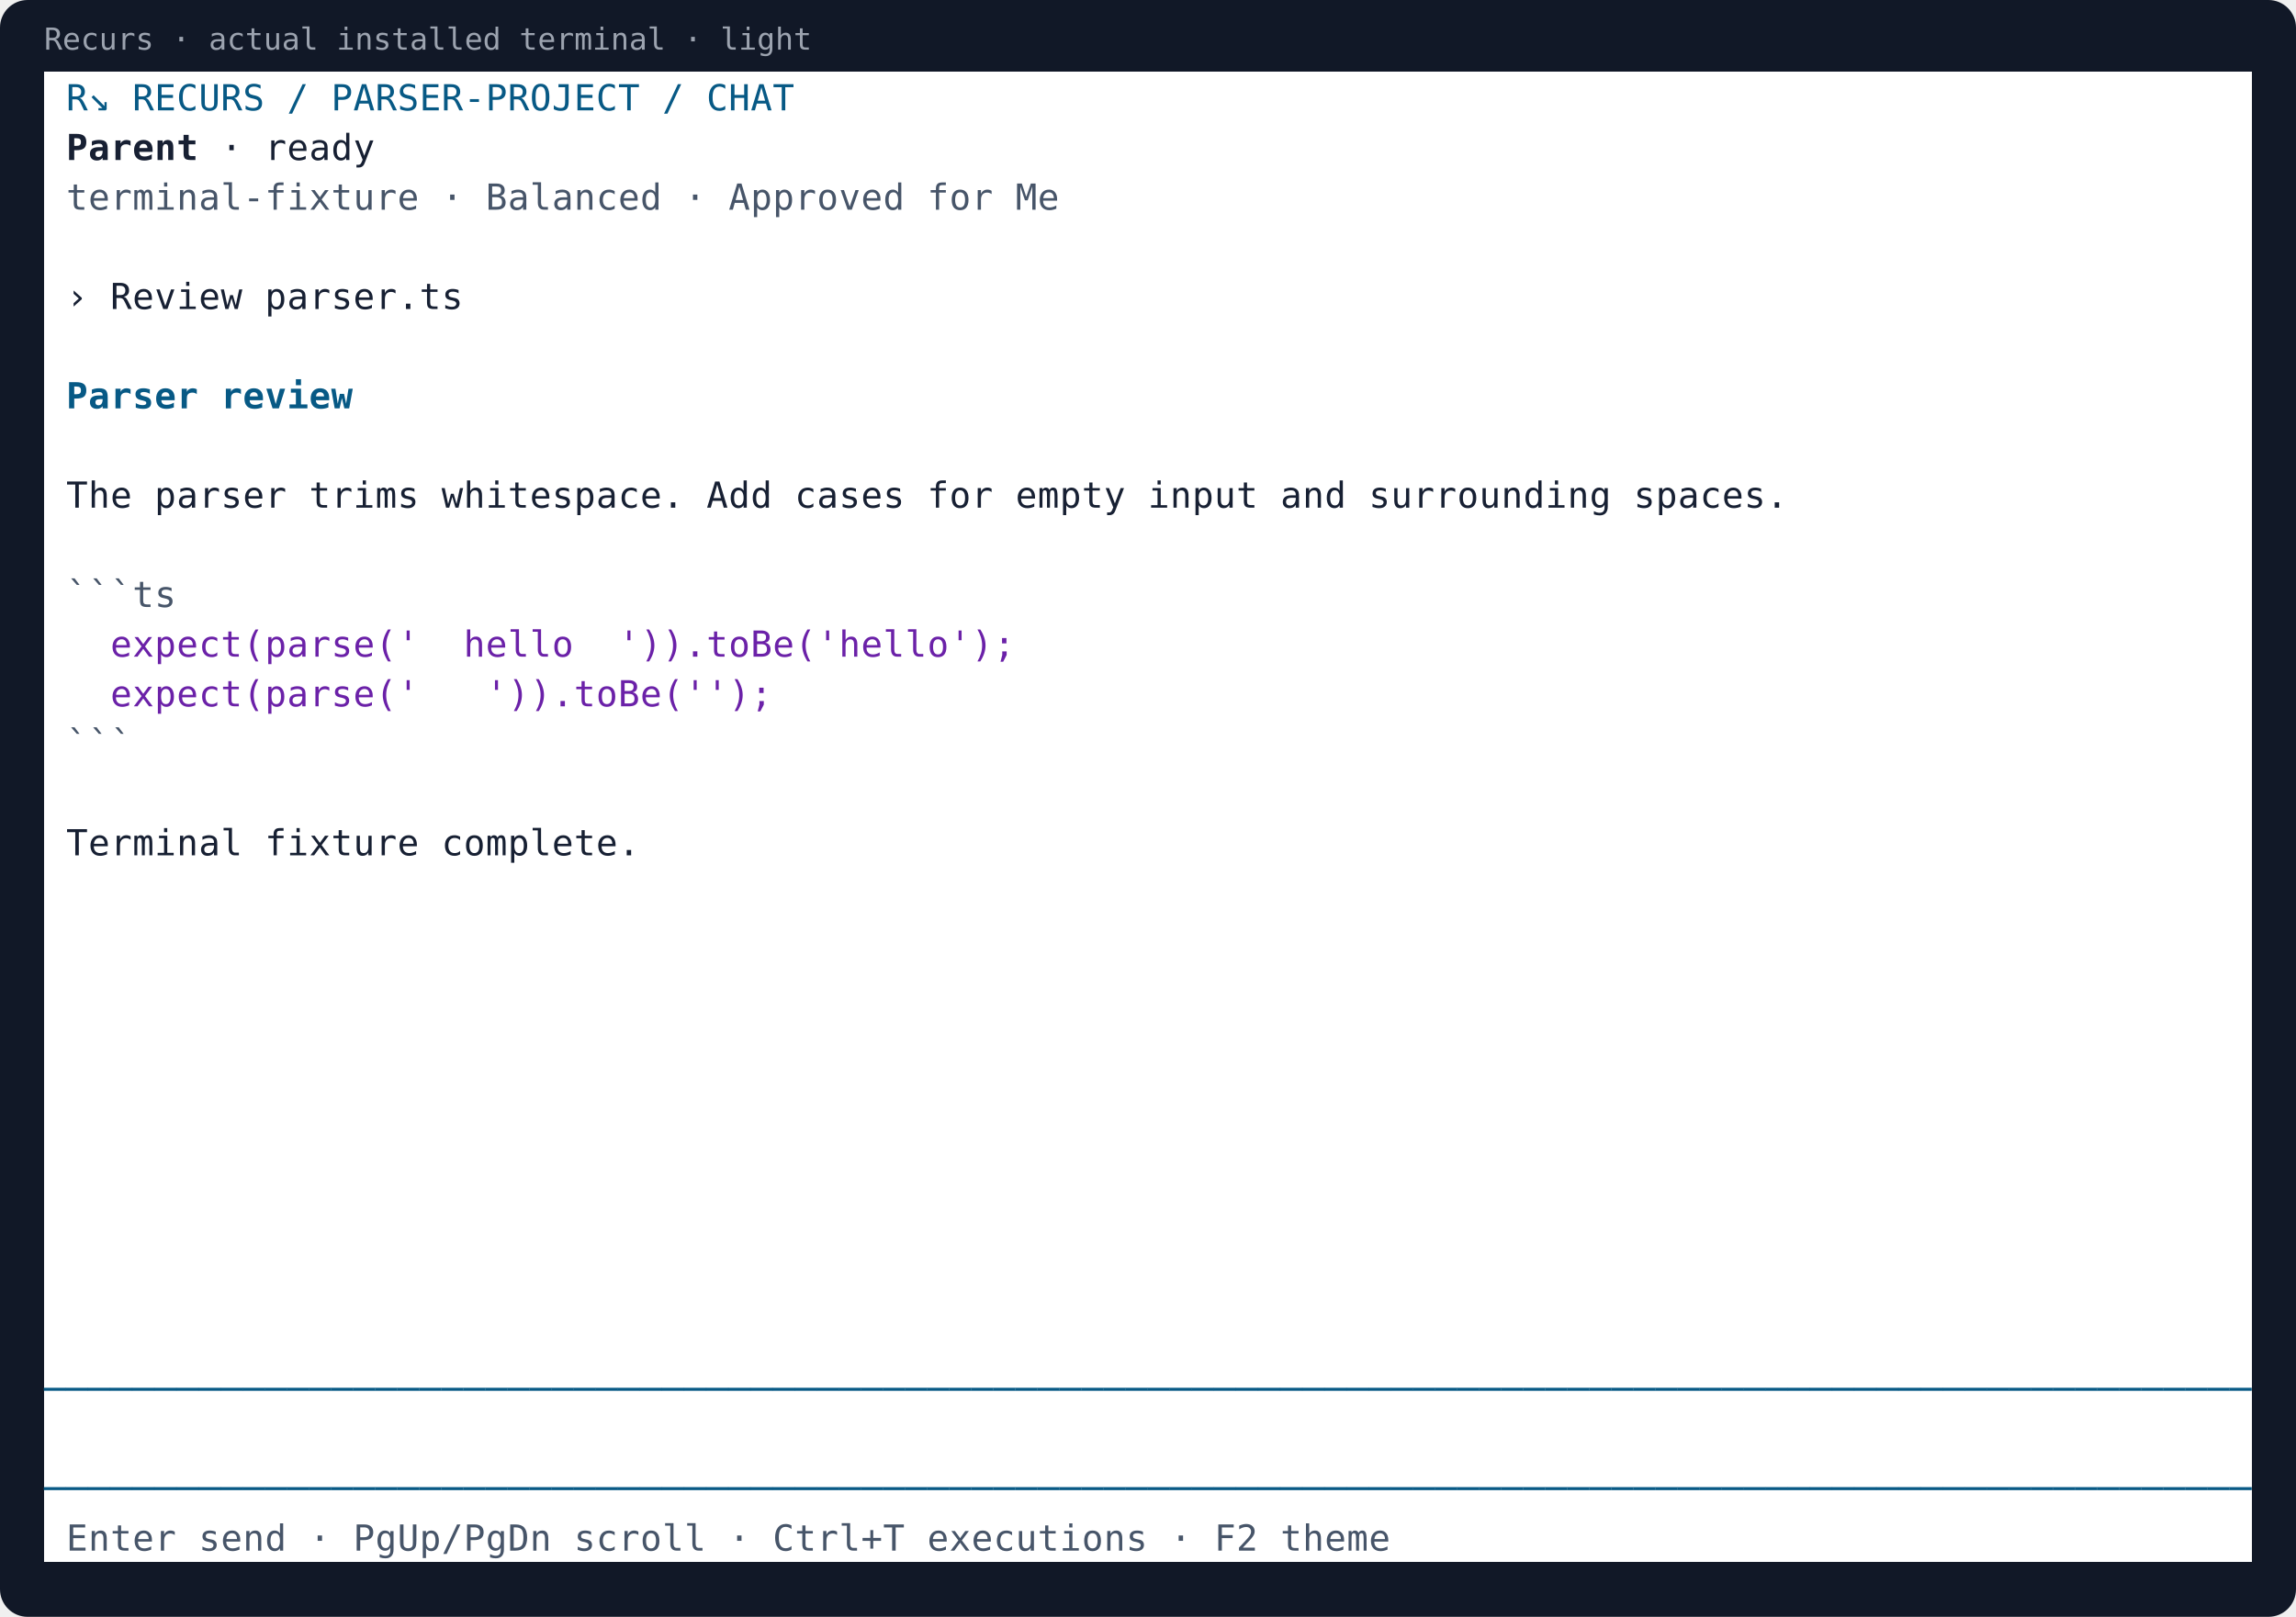
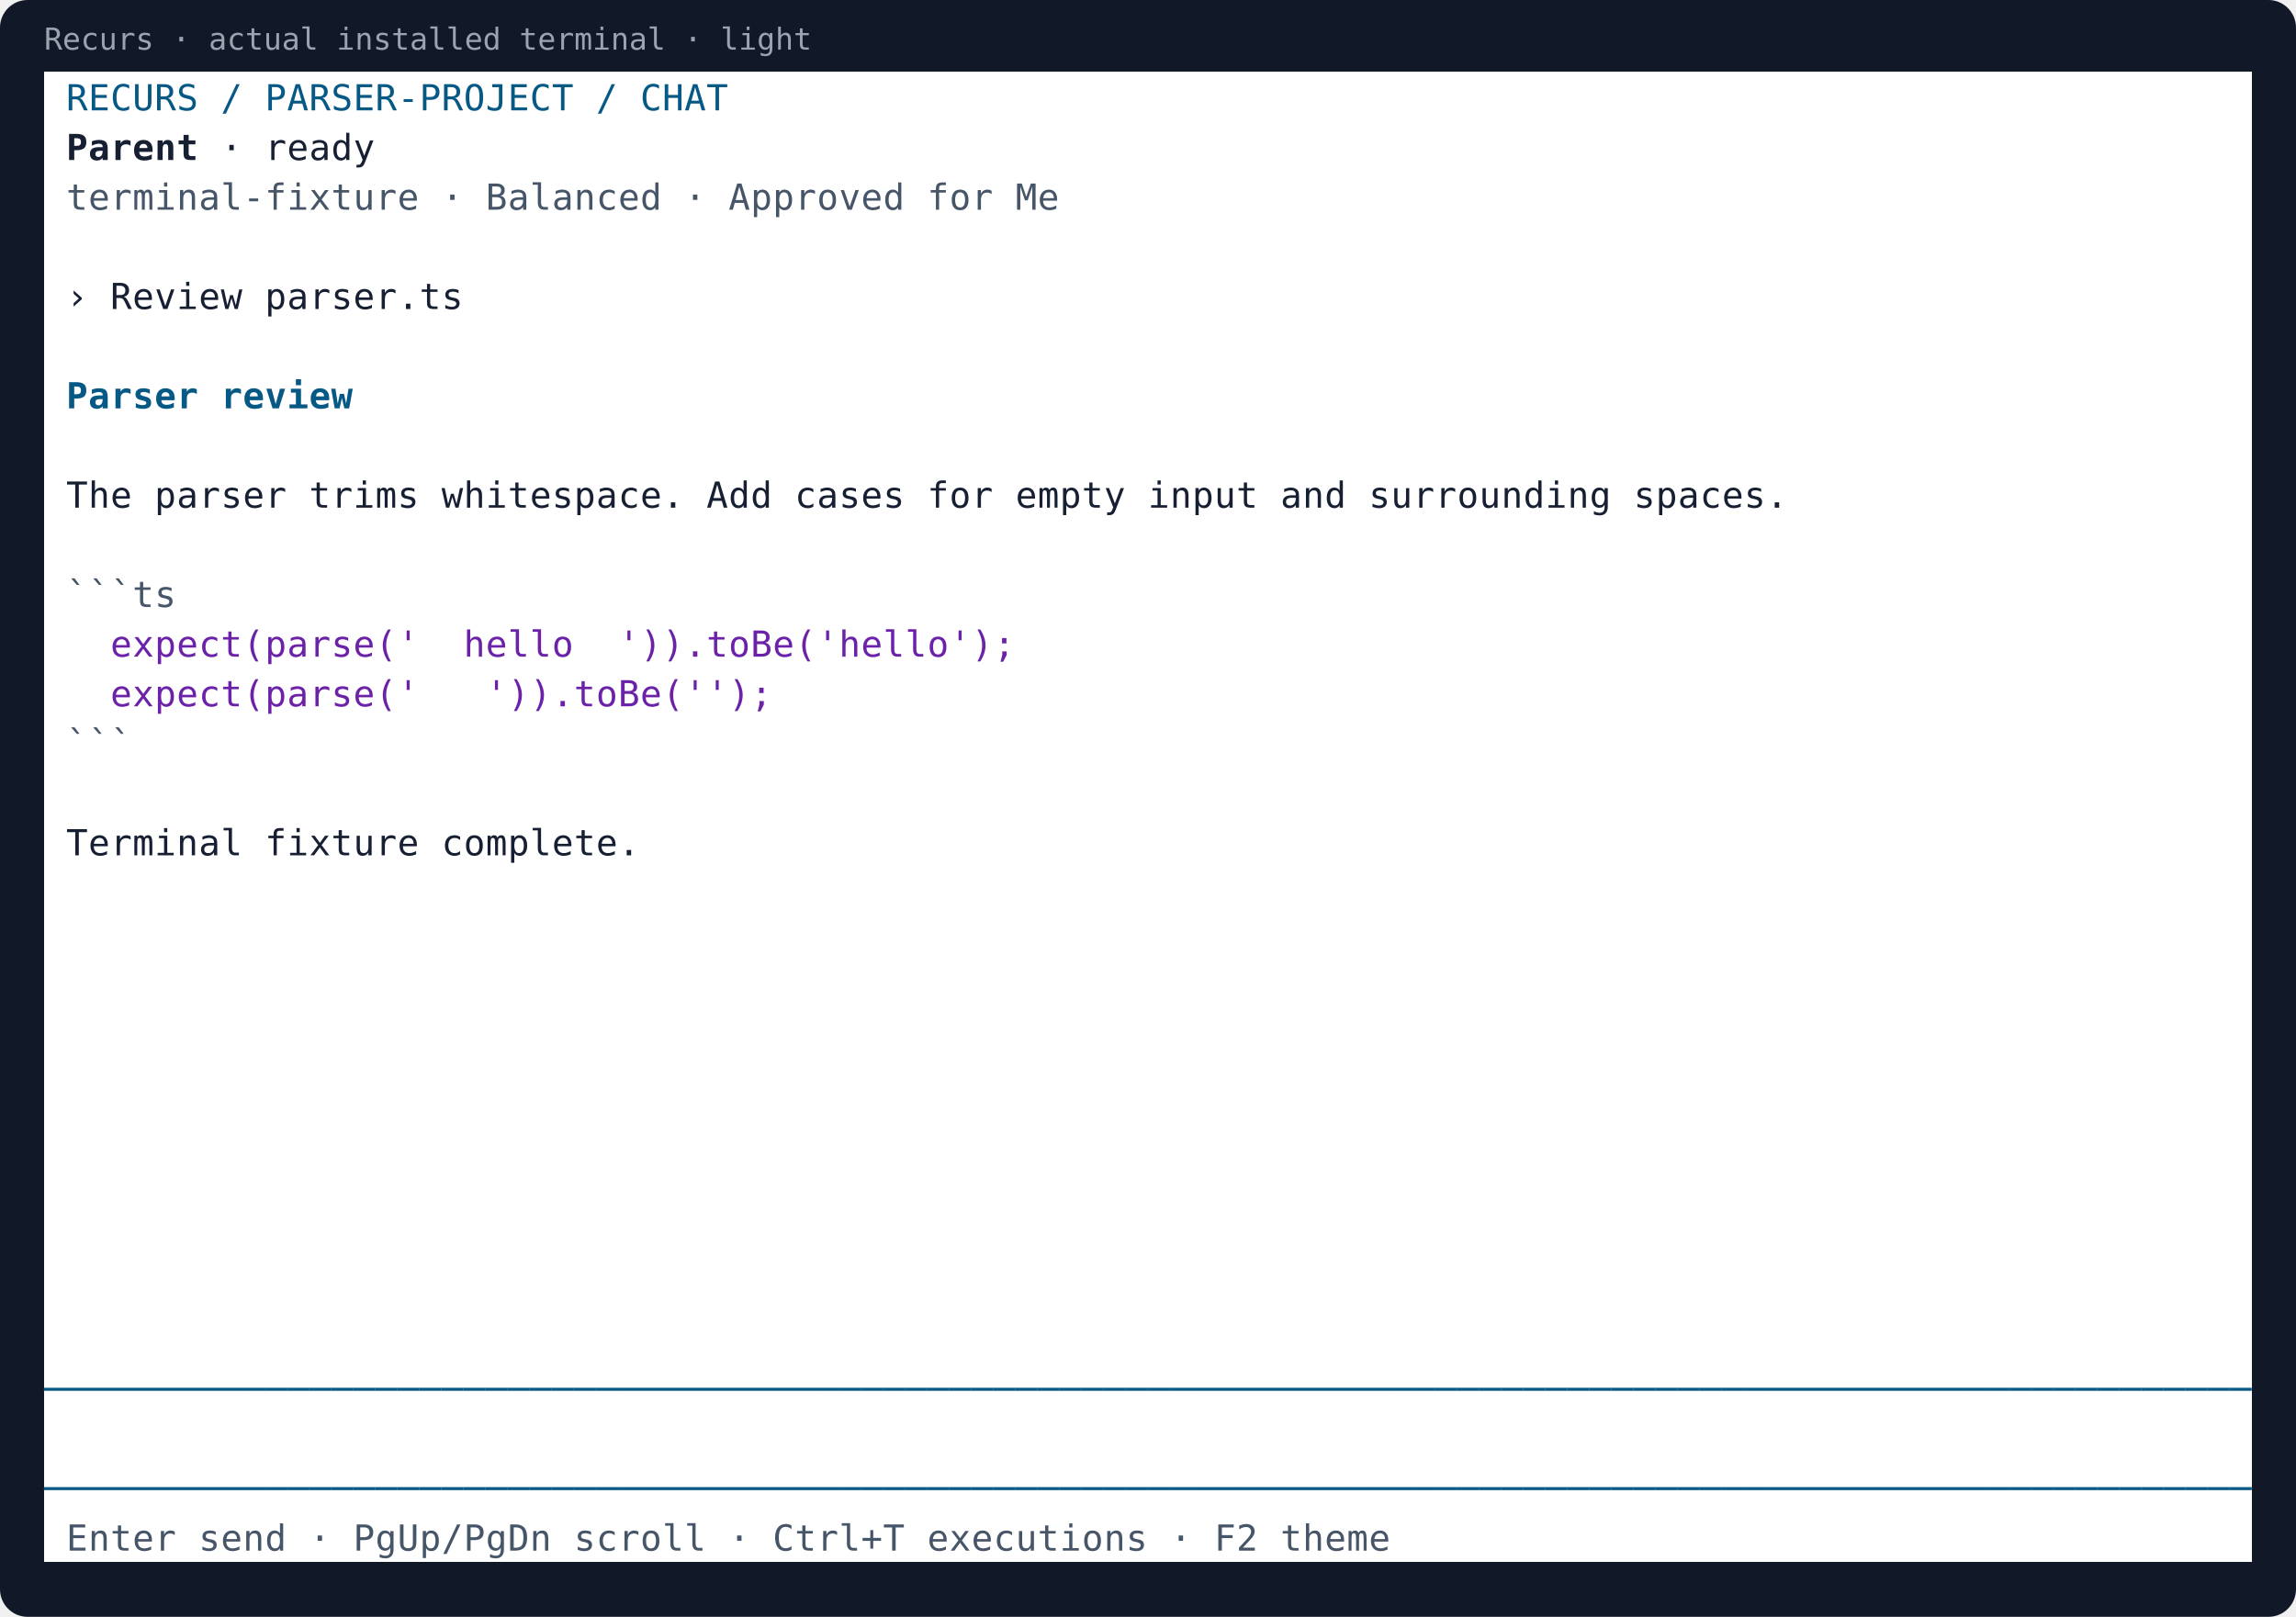
<svg xmlns="http://www.w3.org/2000/svg" width="832" height="586">
  <rect width="832" height="586" rx="10" fill="#111827" />
  <text x="16" y="18" fill="#9ca3af" font-family="monospace" font-size="11">Recurs · actual installed terminal · light</text>
  <g shape-rendering="crispEdges">
    <rect x="16" y="26" width="800" height="18" fill="#ffffff" />
    <rect x="16" y="44" width="800" height="18" fill="#ffffff" />
    <rect x="16" y="62" width="800" height="18" fill="#ffffff" />
    <rect x="16" y="80" width="800" height="18" fill="#ffffff" />
    <rect x="16" y="98" width="800" height="18" fill="#ffffff" />
    <rect x="16" y="116" width="800" height="18" fill="#ffffff" />
    <rect x="16" y="134" width="800" height="18" fill="#ffffff" />
    <rect x="16" y="152" width="800" height="18" fill="#ffffff" />
    <rect x="16" y="170" width="800" height="18" fill="#ffffff" />
    <rect x="16" y="188" width="800" height="18" fill="#ffffff" />
    <rect x="16" y="206" width="800" height="18" fill="#ffffff" />
    <rect x="16" y="224" width="800" height="18" fill="#ffffff" />
    <rect x="16" y="242" width="800" height="18" fill="#ffffff" />
    <rect x="16" y="260" width="800" height="18" fill="#ffffff" />
    <rect x="16" y="278" width="800" height="18" fill="#ffffff" />
    <rect x="16" y="296" width="800" height="18" fill="#ffffff" />
    <rect x="16" y="314" width="800" height="18" fill="#ffffff" />
    <rect x="16" y="332" width="800" height="18" fill="#ffffff" />
    <rect x="16" y="350" width="800" height="18" fill="#ffffff" />
    <rect x="16" y="368" width="800" height="18" fill="#ffffff" />
    <rect x="16" y="386" width="800" height="18" fill="#ffffff" />
    <rect x="16" y="404" width="800" height="18" fill="#ffffff" />
    <rect x="16" y="422" width="800" height="18" fill="#ffffff" />
    <rect x="16" y="440" width="800" height="18" fill="#ffffff" />
    <rect x="16" y="458" width="800" height="18" fill="#ffffff" />
    <rect x="16" y="476" width="800" height="18" fill="#ffffff" />
    <rect x="16" y="494" width="800" height="18" fill="#ffffff" />
    <rect x="16" y="512" width="800" height="18" fill="#ffffff" />
    <rect x="16" y="530" width="800" height="18" fill="#ffffff" />
    <rect x="16" y="548" width="800" height="18" fill="#ffffff" />
  </g>
  <g font-family="monospace" font-size="13">
    <text x="24" y="40" fill="#075985">R</text>
-     <text x="32" y="40" fill="#075985">↘</text>
-     <text x="48" y="40" fill="#075985">R</text>
-     <text x="56" y="40" fill="#075985">E</text>
-     <text x="64" y="40" fill="#075985">C</text>
-     <text x="72" y="40" fill="#075985">U</text>
-     <text x="80" y="40" fill="#075985">R</text>
-     <text x="88" y="40" fill="#075985">S</text>
-     <text x="104" y="40" fill="#075985">/</text>
-     <text x="120" y="40" fill="#075985">P</text>
-     <text x="128" y="40" fill="#075985">A</text>
+     <text x="32" y="40" fill="#075985">E</text>
+     <text x="40" y="40" fill="#075985">C</text>
+     <text x="48" y="40" fill="#075985">U</text>
+     <text x="56" y="40" fill="#075985">R</text>
+     <text x="64" y="40" fill="#075985">S</text>
+     <text x="80" y="40" fill="#075985">/</text>
+     <text x="96" y="40" fill="#075985">P</text>
+     <text x="104" y="40" fill="#075985">A</text>
+     <text x="112" y="40" fill="#075985">R</text>
+     <text x="120" y="40" fill="#075985">S</text>
+     <text x="128" y="40" fill="#075985">E</text>
    <text x="136" y="40" fill="#075985">R</text>
-     <text x="144" y="40" fill="#075985">S</text>
-     <text x="152" y="40" fill="#075985">E</text>
+     <text x="144" y="40" fill="#075985">-</text>
+     <text x="152" y="40" fill="#075985">P</text>
    <text x="160" y="40" fill="#075985">R</text>
-     <text x="168" y="40" fill="#075985">-</text>
-     <text x="176" y="40" fill="#075985">P</text>
-     <text x="184" y="40" fill="#075985">R</text>
-     <text x="192" y="40" fill="#075985">O</text>
-     <text x="200" y="40" fill="#075985">J</text>
-     <text x="208" y="40" fill="#075985">E</text>
-     <text x="216" y="40" fill="#075985">C</text>
-     <text x="224" y="40" fill="#075985">T</text>
-     <text x="240" y="40" fill="#075985">/</text>
-     <text x="256" y="40" fill="#075985">C</text>
-     <text x="264" y="40" fill="#075985">H</text>
-     <text x="272" y="40" fill="#075985">A</text>
-     <text x="280" y="40" fill="#075985">T</text>
+     <text x="168" y="40" fill="#075985">O</text>
+     <text x="176" y="40" fill="#075985">J</text>
+     <text x="184" y="40" fill="#075985">E</text>
+     <text x="192" y="40" fill="#075985">C</text>
+     <text x="200" y="40" fill="#075985">T</text>
+     <text x="216" y="40" fill="#075985">/</text>
+     <text x="232" y="40" fill="#075985">C</text>
+     <text x="240" y="40" fill="#075985">H</text>
+     <text x="248" y="40" fill="#075985">A</text>
+     <text x="256" y="40" fill="#075985">T</text>
    <text x="24" y="58" fill="#172033" font-weight="bold">P</text>
    <text x="32" y="58" fill="#172033" font-weight="bold">a</text>
    <text x="40" y="58" fill="#172033" font-weight="bold">r</text>
    <text x="48" y="58" fill="#172033" font-weight="bold">e</text>
    <text x="56" y="58" fill="#172033" font-weight="bold">n</text>
    <text x="64" y="58" fill="#172033" font-weight="bold">t</text>
    <text x="80" y="58" fill="#172033">·</text>
    <text x="96" y="58" fill="#172033">r</text>
    <text x="104" y="58" fill="#172033">e</text>
    <text x="112" y="58" fill="#172033">a</text>
    <text x="120" y="58" fill="#172033">d</text>
    <text x="128" y="58" fill="#172033">y</text>
    <text x="24" y="76" fill="#475569">t</text>
    <text x="32" y="76" fill="#475569">e</text>
    <text x="40" y="76" fill="#475569">r</text>
    <text x="48" y="76" fill="#475569">m</text>
    <text x="56" y="76" fill="#475569">i</text>
    <text x="64" y="76" fill="#475569">n</text>
    <text x="72" y="76" fill="#475569">a</text>
    <text x="80" y="76" fill="#475569">l</text>
    <text x="88" y="76" fill="#475569">-</text>
    <text x="96" y="76" fill="#475569">f</text>
    <text x="104" y="76" fill="#475569">i</text>
    <text x="112" y="76" fill="#475569">x</text>
    <text x="120" y="76" fill="#475569">t</text>
    <text x="128" y="76" fill="#475569">u</text>
    <text x="136" y="76" fill="#475569">r</text>
    <text x="144" y="76" fill="#475569">e</text>
    <text x="160" y="76" fill="#475569">·</text>
    <text x="176" y="76" fill="#475569">B</text>
    <text x="184" y="76" fill="#475569">a</text>
    <text x="192" y="76" fill="#475569">l</text>
    <text x="200" y="76" fill="#475569">a</text>
    <text x="208" y="76" fill="#475569">n</text>
    <text x="216" y="76" fill="#475569">c</text>
    <text x="224" y="76" fill="#475569">e</text>
    <text x="232" y="76" fill="#475569">d</text>
    <text x="248" y="76" fill="#475569">·</text>
    <text x="264" y="76" fill="#475569">A</text>
    <text x="272" y="76" fill="#475569">p</text>
    <text x="280" y="76" fill="#475569">p</text>
    <text x="288" y="76" fill="#475569">r</text>
    <text x="296" y="76" fill="#475569">o</text>
    <text x="304" y="76" fill="#475569">v</text>
    <text x="312" y="76" fill="#475569">e</text>
    <text x="320" y="76" fill="#475569">d</text>
    <text x="336" y="76" fill="#475569">f</text>
    <text x="344" y="76" fill="#475569">o</text>
    <text x="352" y="76" fill="#475569">r</text>
    <text x="368" y="76" fill="#475569">M</text>
    <text x="376" y="76" fill="#475569">e</text>
    <text x="24" y="112" fill="#172033">›</text>
    <text x="40" y="112" fill="#172033">R</text>
    <text x="48" y="112" fill="#172033">e</text>
    <text x="56" y="112" fill="#172033">v</text>
    <text x="64" y="112" fill="#172033">i</text>
    <text x="72" y="112" fill="#172033">e</text>
    <text x="80" y="112" fill="#172033">w</text>
    <text x="96" y="112" fill="#172033">p</text>
    <text x="104" y="112" fill="#172033">a</text>
    <text x="112" y="112" fill="#172033">r</text>
    <text x="120" y="112" fill="#172033">s</text>
    <text x="128" y="112" fill="#172033">e</text>
    <text x="136" y="112" fill="#172033">r</text>
    <text x="144" y="112" fill="#172033">.</text>
    <text x="152" y="112" fill="#172033">t</text>
    <text x="160" y="112" fill="#172033">s</text>
    <text x="24" y="148" fill="#075985" font-weight="bold">P</text>
    <text x="32" y="148" fill="#075985" font-weight="bold">a</text>
    <text x="40" y="148" fill="#075985" font-weight="bold">r</text>
    <text x="48" y="148" fill="#075985" font-weight="bold">s</text>
    <text x="56" y="148" fill="#075985" font-weight="bold">e</text>
    <text x="64" y="148" fill="#075985" font-weight="bold">r</text>
    <text x="80" y="148" fill="#075985" font-weight="bold">r</text>
    <text x="88" y="148" fill="#075985" font-weight="bold">e</text>
    <text x="96" y="148" fill="#075985" font-weight="bold">v</text>
    <text x="104" y="148" fill="#075985" font-weight="bold">i</text>
    <text x="112" y="148" fill="#075985" font-weight="bold">e</text>
    <text x="120" y="148" fill="#075985" font-weight="bold">w</text>
    <text x="24" y="184" fill="#172033">T</text>
    <text x="32" y="184" fill="#172033">h</text>
    <text x="40" y="184" fill="#172033">e</text>
    <text x="56" y="184" fill="#172033">p</text>
    <text x="64" y="184" fill="#172033">a</text>
    <text x="72" y="184" fill="#172033">r</text>
    <text x="80" y="184" fill="#172033">s</text>
    <text x="88" y="184" fill="#172033">e</text>
    <text x="96" y="184" fill="#172033">r</text>
    <text x="112" y="184" fill="#172033">t</text>
    <text x="120" y="184" fill="#172033">r</text>
    <text x="128" y="184" fill="#172033">i</text>
    <text x="136" y="184" fill="#172033">m</text>
    <text x="144" y="184" fill="#172033">s</text>
    <text x="160" y="184" fill="#172033">w</text>
    <text x="168" y="184" fill="#172033">h</text>
    <text x="176" y="184" fill="#172033">i</text>
    <text x="184" y="184" fill="#172033">t</text>
    <text x="192" y="184" fill="#172033">e</text>
    <text x="200" y="184" fill="#172033">s</text>
    <text x="208" y="184" fill="#172033">p</text>
    <text x="216" y="184" fill="#172033">a</text>
    <text x="224" y="184" fill="#172033">c</text>
    <text x="232" y="184" fill="#172033">e</text>
    <text x="240" y="184" fill="#172033">.</text>
    <text x="256" y="184" fill="#172033">A</text>
    <text x="264" y="184" fill="#172033">d</text>
    <text x="272" y="184" fill="#172033">d</text>
    <text x="288" y="184" fill="#172033">c</text>
    <text x="296" y="184" fill="#172033">a</text>
    <text x="304" y="184" fill="#172033">s</text>
    <text x="312" y="184" fill="#172033">e</text>
    <text x="320" y="184" fill="#172033">s</text>
    <text x="336" y="184" fill="#172033">f</text>
    <text x="344" y="184" fill="#172033">o</text>
    <text x="352" y="184" fill="#172033">r</text>
    <text x="368" y="184" fill="#172033">e</text>
    <text x="376" y="184" fill="#172033">m</text>
    <text x="384" y="184" fill="#172033">p</text>
    <text x="392" y="184" fill="#172033">t</text>
    <text x="400" y="184" fill="#172033">y</text>
    <text x="416" y="184" fill="#172033">i</text>
    <text x="424" y="184" fill="#172033">n</text>
    <text x="432" y="184" fill="#172033">p</text>
    <text x="440" y="184" fill="#172033">u</text>
    <text x="448" y="184" fill="#172033">t</text>
    <text x="464" y="184" fill="#172033">a</text>
    <text x="472" y="184" fill="#172033">n</text>
    <text x="480" y="184" fill="#172033">d</text>
    <text x="496" y="184" fill="#172033">s</text>
    <text x="504" y="184" fill="#172033">u</text>
    <text x="512" y="184" fill="#172033">r</text>
    <text x="520" y="184" fill="#172033">r</text>
    <text x="528" y="184" fill="#172033">o</text>
    <text x="536" y="184" fill="#172033">u</text>
    <text x="544" y="184" fill="#172033">n</text>
    <text x="552" y="184" fill="#172033">d</text>
    <text x="560" y="184" fill="#172033">i</text>
    <text x="568" y="184" fill="#172033">n</text>
    <text x="576" y="184" fill="#172033">g</text>
    <text x="592" y="184" fill="#172033">s</text>
    <text x="600" y="184" fill="#172033">p</text>
    <text x="608" y="184" fill="#172033">a</text>
    <text x="616" y="184" fill="#172033">c</text>
    <text x="624" y="184" fill="#172033">e</text>
    <text x="632" y="184" fill="#172033">s</text>
    <text x="640" y="184" fill="#172033">.</text>
    <text x="24" y="220" fill="#475569">`</text>
    <text x="32" y="220" fill="#475569">`</text>
    <text x="40" y="220" fill="#475569">`</text>
    <text x="48" y="220" fill="#475569">t</text>
    <text x="56" y="220" fill="#475569">s</text>
    <text x="40" y="238" fill="#6b21a8">e</text>
    <text x="48" y="238" fill="#6b21a8">x</text>
    <text x="56" y="238" fill="#6b21a8">p</text>
    <text x="64" y="238" fill="#6b21a8">e</text>
    <text x="72" y="238" fill="#6b21a8">c</text>
    <text x="80" y="238" fill="#6b21a8">t</text>
    <text x="88" y="238" fill="#6b21a8">(</text>
    <text x="96" y="238" fill="#6b21a8">p</text>
    <text x="104" y="238" fill="#6b21a8">a</text>
    <text x="112" y="238" fill="#6b21a8">r</text>
    <text x="120" y="238" fill="#6b21a8">s</text>
    <text x="128" y="238" fill="#6b21a8">e</text>
    <text x="136" y="238" fill="#6b21a8">(</text>
    <text x="144" y="238" fill="#6b21a8">'</text>
    <text x="168" y="238" fill="#6b21a8">h</text>
    <text x="176" y="238" fill="#6b21a8">e</text>
    <text x="184" y="238" fill="#6b21a8">l</text>
    <text x="192" y="238" fill="#6b21a8">l</text>
    <text x="200" y="238" fill="#6b21a8">o</text>
    <text x="224" y="238" fill="#6b21a8">'</text>
    <text x="232" y="238" fill="#6b21a8">)</text>
    <text x="240" y="238" fill="#6b21a8">)</text>
    <text x="248" y="238" fill="#6b21a8">.</text>
    <text x="256" y="238" fill="#6b21a8">t</text>
    <text x="264" y="238" fill="#6b21a8">o</text>
    <text x="272" y="238" fill="#6b21a8">B</text>
    <text x="280" y="238" fill="#6b21a8">e</text>
    <text x="288" y="238" fill="#6b21a8">(</text>
    <text x="296" y="238" fill="#6b21a8">'</text>
    <text x="304" y="238" fill="#6b21a8">h</text>
    <text x="312" y="238" fill="#6b21a8">e</text>
    <text x="320" y="238" fill="#6b21a8">l</text>
    <text x="328" y="238" fill="#6b21a8">l</text>
    <text x="336" y="238" fill="#6b21a8">o</text>
    <text x="344" y="238" fill="#6b21a8">'</text>
    <text x="352" y="238" fill="#6b21a8">)</text>
    <text x="360" y="238" fill="#6b21a8">;</text>
    <text x="40" y="256" fill="#6b21a8">e</text>
    <text x="48" y="256" fill="#6b21a8">x</text>
    <text x="56" y="256" fill="#6b21a8">p</text>
    <text x="64" y="256" fill="#6b21a8">e</text>
    <text x="72" y="256" fill="#6b21a8">c</text>
    <text x="80" y="256" fill="#6b21a8">t</text>
    <text x="88" y="256" fill="#6b21a8">(</text>
    <text x="96" y="256" fill="#6b21a8">p</text>
    <text x="104" y="256" fill="#6b21a8">a</text>
    <text x="112" y="256" fill="#6b21a8">r</text>
    <text x="120" y="256" fill="#6b21a8">s</text>
    <text x="128" y="256" fill="#6b21a8">e</text>
    <text x="136" y="256" fill="#6b21a8">(</text>
    <text x="144" y="256" fill="#6b21a8">'</text>
    <text x="176" y="256" fill="#6b21a8">'</text>
    <text x="184" y="256" fill="#6b21a8">)</text>
    <text x="192" y="256" fill="#6b21a8">)</text>
    <text x="200" y="256" fill="#6b21a8">.</text>
    <text x="208" y="256" fill="#6b21a8">t</text>
    <text x="216" y="256" fill="#6b21a8">o</text>
    <text x="224" y="256" fill="#6b21a8">B</text>
    <text x="232" y="256" fill="#6b21a8">e</text>
    <text x="240" y="256" fill="#6b21a8">(</text>
    <text x="248" y="256" fill="#6b21a8">'</text>
    <text x="256" y="256" fill="#6b21a8">'</text>
    <text x="264" y="256" fill="#6b21a8">)</text>
    <text x="272" y="256" fill="#6b21a8">;</text>
    <text x="24" y="274" fill="#475569">`</text>
    <text x="32" y="274" fill="#475569">`</text>
    <text x="40" y="274" fill="#475569">`</text>
    <text x="24" y="310" fill="#172033">T</text>
    <text x="32" y="310" fill="#172033">e</text>
    <text x="40" y="310" fill="#172033">r</text>
    <text x="48" y="310" fill="#172033">m</text>
    <text x="56" y="310" fill="#172033">i</text>
    <text x="64" y="310" fill="#172033">n</text>
    <text x="72" y="310" fill="#172033">a</text>
    <text x="80" y="310" fill="#172033">l</text>
    <text x="96" y="310" fill="#172033">f</text>
    <text x="104" y="310" fill="#172033">i</text>
    <text x="112" y="310" fill="#172033">x</text>
    <text x="120" y="310" fill="#172033">t</text>
    <text x="128" y="310" fill="#172033">u</text>
    <text x="136" y="310" fill="#172033">r</text>
    <text x="144" y="310" fill="#172033">e</text>
    <text x="160" y="310" fill="#172033">c</text>
    <text x="168" y="310" fill="#172033">o</text>
    <text x="176" y="310" fill="#172033">m</text>
    <text x="184" y="310" fill="#172033">p</text>
    <text x="192" y="310" fill="#172033">l</text>
    <text x="200" y="310" fill="#172033">e</text>
    <text x="208" y="310" fill="#172033">t</text>
    <text x="216" y="310" fill="#172033">e</text>
    <text x="224" y="310" fill="#172033">.</text>
    <text x="16" y="508" fill="#075985">─</text>
    <text x="24" y="508" fill="#075985">─</text>
    <text x="32" y="508" fill="#075985">─</text>
    <text x="40" y="508" fill="#075985">─</text>
    <text x="48" y="508" fill="#075985">─</text>
    <text x="56" y="508" fill="#075985">─</text>
    <text x="64" y="508" fill="#075985">─</text>
    <text x="72" y="508" fill="#075985">─</text>
    <text x="80" y="508" fill="#075985">─</text>
    <text x="88" y="508" fill="#075985">─</text>
    <text x="96" y="508" fill="#075985">─</text>
    <text x="104" y="508" fill="#075985">─</text>
    <text x="112" y="508" fill="#075985">─</text>
    <text x="120" y="508" fill="#075985">─</text>
    <text x="128" y="508" fill="#075985">─</text>
    <text x="136" y="508" fill="#075985">─</text>
    <text x="144" y="508" fill="#075985">─</text>
    <text x="152" y="508" fill="#075985">─</text>
    <text x="160" y="508" fill="#075985">─</text>
    <text x="168" y="508" fill="#075985">─</text>
    <text x="176" y="508" fill="#075985">─</text>
    <text x="184" y="508" fill="#075985">─</text>
    <text x="192" y="508" fill="#075985">─</text>
    <text x="200" y="508" fill="#075985">─</text>
    <text x="208" y="508" fill="#075985">─</text>
    <text x="216" y="508" fill="#075985">─</text>
    <text x="224" y="508" fill="#075985">─</text>
    <text x="232" y="508" fill="#075985">─</text>
    <text x="240" y="508" fill="#075985">─</text>
    <text x="248" y="508" fill="#075985">─</text>
    <text x="256" y="508" fill="#075985">─</text>
    <text x="264" y="508" fill="#075985">─</text>
    <text x="272" y="508" fill="#075985">─</text>
    <text x="280" y="508" fill="#075985">─</text>
    <text x="288" y="508" fill="#075985">─</text>
    <text x="296" y="508" fill="#075985">─</text>
    <text x="304" y="508" fill="#075985">─</text>
    <text x="312" y="508" fill="#075985">─</text>
    <text x="320" y="508" fill="#075985">─</text>
    <text x="328" y="508" fill="#075985">─</text>
    <text x="336" y="508" fill="#075985">─</text>
    <text x="344" y="508" fill="#075985">─</text>
    <text x="352" y="508" fill="#075985">─</text>
    <text x="360" y="508" fill="#075985">─</text>
    <text x="368" y="508" fill="#075985">─</text>
    <text x="376" y="508" fill="#075985">─</text>
    <text x="384" y="508" fill="#075985">─</text>
    <text x="392" y="508" fill="#075985">─</text>
    <text x="400" y="508" fill="#075985">─</text>
    <text x="408" y="508" fill="#075985">─</text>
    <text x="416" y="508" fill="#075985">─</text>
    <text x="424" y="508" fill="#075985">─</text>
    <text x="432" y="508" fill="#075985">─</text>
    <text x="440" y="508" fill="#075985">─</text>
    <text x="448" y="508" fill="#075985">─</text>
    <text x="456" y="508" fill="#075985">─</text>
    <text x="464" y="508" fill="#075985">─</text>
    <text x="472" y="508" fill="#075985">─</text>
    <text x="480" y="508" fill="#075985">─</text>
    <text x="488" y="508" fill="#075985">─</text>
    <text x="496" y="508" fill="#075985">─</text>
    <text x="504" y="508" fill="#075985">─</text>
    <text x="512" y="508" fill="#075985">─</text>
    <text x="520" y="508" fill="#075985">─</text>
    <text x="528" y="508" fill="#075985">─</text>
    <text x="536" y="508" fill="#075985">─</text>
    <text x="544" y="508" fill="#075985">─</text>
    <text x="552" y="508" fill="#075985">─</text>
    <text x="560" y="508" fill="#075985">─</text>
    <text x="568" y="508" fill="#075985">─</text>
    <text x="576" y="508" fill="#075985">─</text>
    <text x="584" y="508" fill="#075985">─</text>
    <text x="592" y="508" fill="#075985">─</text>
    <text x="600" y="508" fill="#075985">─</text>
    <text x="608" y="508" fill="#075985">─</text>
    <text x="616" y="508" fill="#075985">─</text>
    <text x="624" y="508" fill="#075985">─</text>
    <text x="632" y="508" fill="#075985">─</text>
    <text x="640" y="508" fill="#075985">─</text>
    <text x="648" y="508" fill="#075985">─</text>
    <text x="656" y="508" fill="#075985">─</text>
    <text x="664" y="508" fill="#075985">─</text>
    <text x="672" y="508" fill="#075985">─</text>
    <text x="680" y="508" fill="#075985">─</text>
    <text x="688" y="508" fill="#075985">─</text>
    <text x="696" y="508" fill="#075985">─</text>
    <text x="704" y="508" fill="#075985">─</text>
    <text x="712" y="508" fill="#075985">─</text>
    <text x="720" y="508" fill="#075985">─</text>
    <text x="728" y="508" fill="#075985">─</text>
    <text x="736" y="508" fill="#075985">─</text>
    <text x="744" y="508" fill="#075985">─</text>
    <text x="752" y="508" fill="#075985">─</text>
    <text x="760" y="508" fill="#075985">─</text>
    <text x="768" y="508" fill="#075985">─</text>
    <text x="776" y="508" fill="#075985">─</text>
    <text x="784" y="508" fill="#075985">─</text>
    <text x="792" y="508" fill="#075985">─</text>
    <text x="800" y="508" fill="#075985">─</text>
    <text x="808" y="508" fill="#075985">─</text>
    <text x="16" y="544" fill="#075985">─</text>
    <text x="24" y="544" fill="#075985">─</text>
    <text x="32" y="544" fill="#075985">─</text>
    <text x="40" y="544" fill="#075985">─</text>
    <text x="48" y="544" fill="#075985">─</text>
    <text x="56" y="544" fill="#075985">─</text>
    <text x="64" y="544" fill="#075985">─</text>
    <text x="72" y="544" fill="#075985">─</text>
    <text x="80" y="544" fill="#075985">─</text>
    <text x="88" y="544" fill="#075985">─</text>
    <text x="96" y="544" fill="#075985">─</text>
    <text x="104" y="544" fill="#075985">─</text>
    <text x="112" y="544" fill="#075985">─</text>
    <text x="120" y="544" fill="#075985">─</text>
    <text x="128" y="544" fill="#075985">─</text>
    <text x="136" y="544" fill="#075985">─</text>
    <text x="144" y="544" fill="#075985">─</text>
    <text x="152" y="544" fill="#075985">─</text>
    <text x="160" y="544" fill="#075985">─</text>
    <text x="168" y="544" fill="#075985">─</text>
    <text x="176" y="544" fill="#075985">─</text>
    <text x="184" y="544" fill="#075985">─</text>
    <text x="192" y="544" fill="#075985">─</text>
    <text x="200" y="544" fill="#075985">─</text>
    <text x="208" y="544" fill="#075985">─</text>
    <text x="216" y="544" fill="#075985">─</text>
    <text x="224" y="544" fill="#075985">─</text>
    <text x="232" y="544" fill="#075985">─</text>
    <text x="240" y="544" fill="#075985">─</text>
    <text x="248" y="544" fill="#075985">─</text>
    <text x="256" y="544" fill="#075985">─</text>
    <text x="264" y="544" fill="#075985">─</text>
    <text x="272" y="544" fill="#075985">─</text>
    <text x="280" y="544" fill="#075985">─</text>
    <text x="288" y="544" fill="#075985">─</text>
    <text x="296" y="544" fill="#075985">─</text>
    <text x="304" y="544" fill="#075985">─</text>
    <text x="312" y="544" fill="#075985">─</text>
    <text x="320" y="544" fill="#075985">─</text>
    <text x="328" y="544" fill="#075985">─</text>
    <text x="336" y="544" fill="#075985">─</text>
    <text x="344" y="544" fill="#075985">─</text>
    <text x="352" y="544" fill="#075985">─</text>
    <text x="360" y="544" fill="#075985">─</text>
    <text x="368" y="544" fill="#075985">─</text>
    <text x="376" y="544" fill="#075985">─</text>
    <text x="384" y="544" fill="#075985">─</text>
    <text x="392" y="544" fill="#075985">─</text>
    <text x="400" y="544" fill="#075985">─</text>
    <text x="408" y="544" fill="#075985">─</text>
    <text x="416" y="544" fill="#075985">─</text>
    <text x="424" y="544" fill="#075985">─</text>
    <text x="432" y="544" fill="#075985">─</text>
    <text x="440" y="544" fill="#075985">─</text>
    <text x="448" y="544" fill="#075985">─</text>
    <text x="456" y="544" fill="#075985">─</text>
    <text x="464" y="544" fill="#075985">─</text>
    <text x="472" y="544" fill="#075985">─</text>
    <text x="480" y="544" fill="#075985">─</text>
    <text x="488" y="544" fill="#075985">─</text>
    <text x="496" y="544" fill="#075985">─</text>
    <text x="504" y="544" fill="#075985">─</text>
    <text x="512" y="544" fill="#075985">─</text>
    <text x="520" y="544" fill="#075985">─</text>
    <text x="528" y="544" fill="#075985">─</text>
    <text x="536" y="544" fill="#075985">─</text>
    <text x="544" y="544" fill="#075985">─</text>
    <text x="552" y="544" fill="#075985">─</text>
    <text x="560" y="544" fill="#075985">─</text>
    <text x="568" y="544" fill="#075985">─</text>
    <text x="576" y="544" fill="#075985">─</text>
    <text x="584" y="544" fill="#075985">─</text>
    <text x="592" y="544" fill="#075985">─</text>
    <text x="600" y="544" fill="#075985">─</text>
    <text x="608" y="544" fill="#075985">─</text>
    <text x="616" y="544" fill="#075985">─</text>
    <text x="624" y="544" fill="#075985">─</text>
    <text x="632" y="544" fill="#075985">─</text>
    <text x="640" y="544" fill="#075985">─</text>
    <text x="648" y="544" fill="#075985">─</text>
    <text x="656" y="544" fill="#075985">─</text>
    <text x="664" y="544" fill="#075985">─</text>
    <text x="672" y="544" fill="#075985">─</text>
    <text x="680" y="544" fill="#075985">─</text>
    <text x="688" y="544" fill="#075985">─</text>
    <text x="696" y="544" fill="#075985">─</text>
    <text x="704" y="544" fill="#075985">─</text>
    <text x="712" y="544" fill="#075985">─</text>
    <text x="720" y="544" fill="#075985">─</text>
    <text x="728" y="544" fill="#075985">─</text>
    <text x="736" y="544" fill="#075985">─</text>
    <text x="744" y="544" fill="#075985">─</text>
    <text x="752" y="544" fill="#075985">─</text>
    <text x="760" y="544" fill="#075985">─</text>
    <text x="768" y="544" fill="#075985">─</text>
    <text x="776" y="544" fill="#075985">─</text>
    <text x="784" y="544" fill="#075985">─</text>
    <text x="792" y="544" fill="#075985">─</text>
    <text x="800" y="544" fill="#075985">─</text>
    <text x="808" y="544" fill="#075985">─</text>
    <text x="24" y="562" fill="#475569">E</text>
    <text x="32" y="562" fill="#475569">n</text>
    <text x="40" y="562" fill="#475569">t</text>
    <text x="48" y="562" fill="#475569">e</text>
    <text x="56" y="562" fill="#475569">r</text>
    <text x="72" y="562" fill="#475569">s</text>
    <text x="80" y="562" fill="#475569">e</text>
    <text x="88" y="562" fill="#475569">n</text>
    <text x="96" y="562" fill="#475569">d</text>
    <text x="112" y="562" fill="#475569">·</text>
    <text x="128" y="562" fill="#475569">P</text>
    <text x="136" y="562" fill="#475569">g</text>
    <text x="144" y="562" fill="#475569">U</text>
    <text x="152" y="562" fill="#475569">p</text>
    <text x="160" y="562" fill="#475569">/</text>
    <text x="168" y="562" fill="#475569">P</text>
    <text x="176" y="562" fill="#475569">g</text>
    <text x="184" y="562" fill="#475569">D</text>
    <text x="192" y="562" fill="#475569">n</text>
    <text x="208" y="562" fill="#475569">s</text>
    <text x="216" y="562" fill="#475569">c</text>
    <text x="224" y="562" fill="#475569">r</text>
    <text x="232" y="562" fill="#475569">o</text>
    <text x="240" y="562" fill="#475569">l</text>
    <text x="248" y="562" fill="#475569">l</text>
    <text x="264" y="562" fill="#475569">·</text>
    <text x="280" y="562" fill="#475569">C</text>
    <text x="288" y="562" fill="#475569">t</text>
    <text x="296" y="562" fill="#475569">r</text>
    <text x="304" y="562" fill="#475569">l</text>
    <text x="312" y="562" fill="#475569">+</text>
    <text x="320" y="562" fill="#475569">T</text>
    <text x="336" y="562" fill="#475569">e</text>
    <text x="344" y="562" fill="#475569">x</text>
    <text x="352" y="562" fill="#475569">e</text>
    <text x="360" y="562" fill="#475569">c</text>
    <text x="368" y="562" fill="#475569">u</text>
    <text x="376" y="562" fill="#475569">t</text>
    <text x="384" y="562" fill="#475569">i</text>
    <text x="392" y="562" fill="#475569">o</text>
    <text x="400" y="562" fill="#475569">n</text>
    <text x="408" y="562" fill="#475569">s</text>
    <text x="424" y="562" fill="#475569">·</text>
    <text x="440" y="562" fill="#475569">F</text>
    <text x="448" y="562" fill="#475569">2</text>
    <text x="464" y="562" fill="#475569">t</text>
    <text x="472" y="562" fill="#475569">h</text>
    <text x="480" y="562" fill="#475569">e</text>
    <text x="488" y="562" fill="#475569">m</text>
    <text x="496" y="562" fill="#475569">e</text>
  </g>
</svg>
